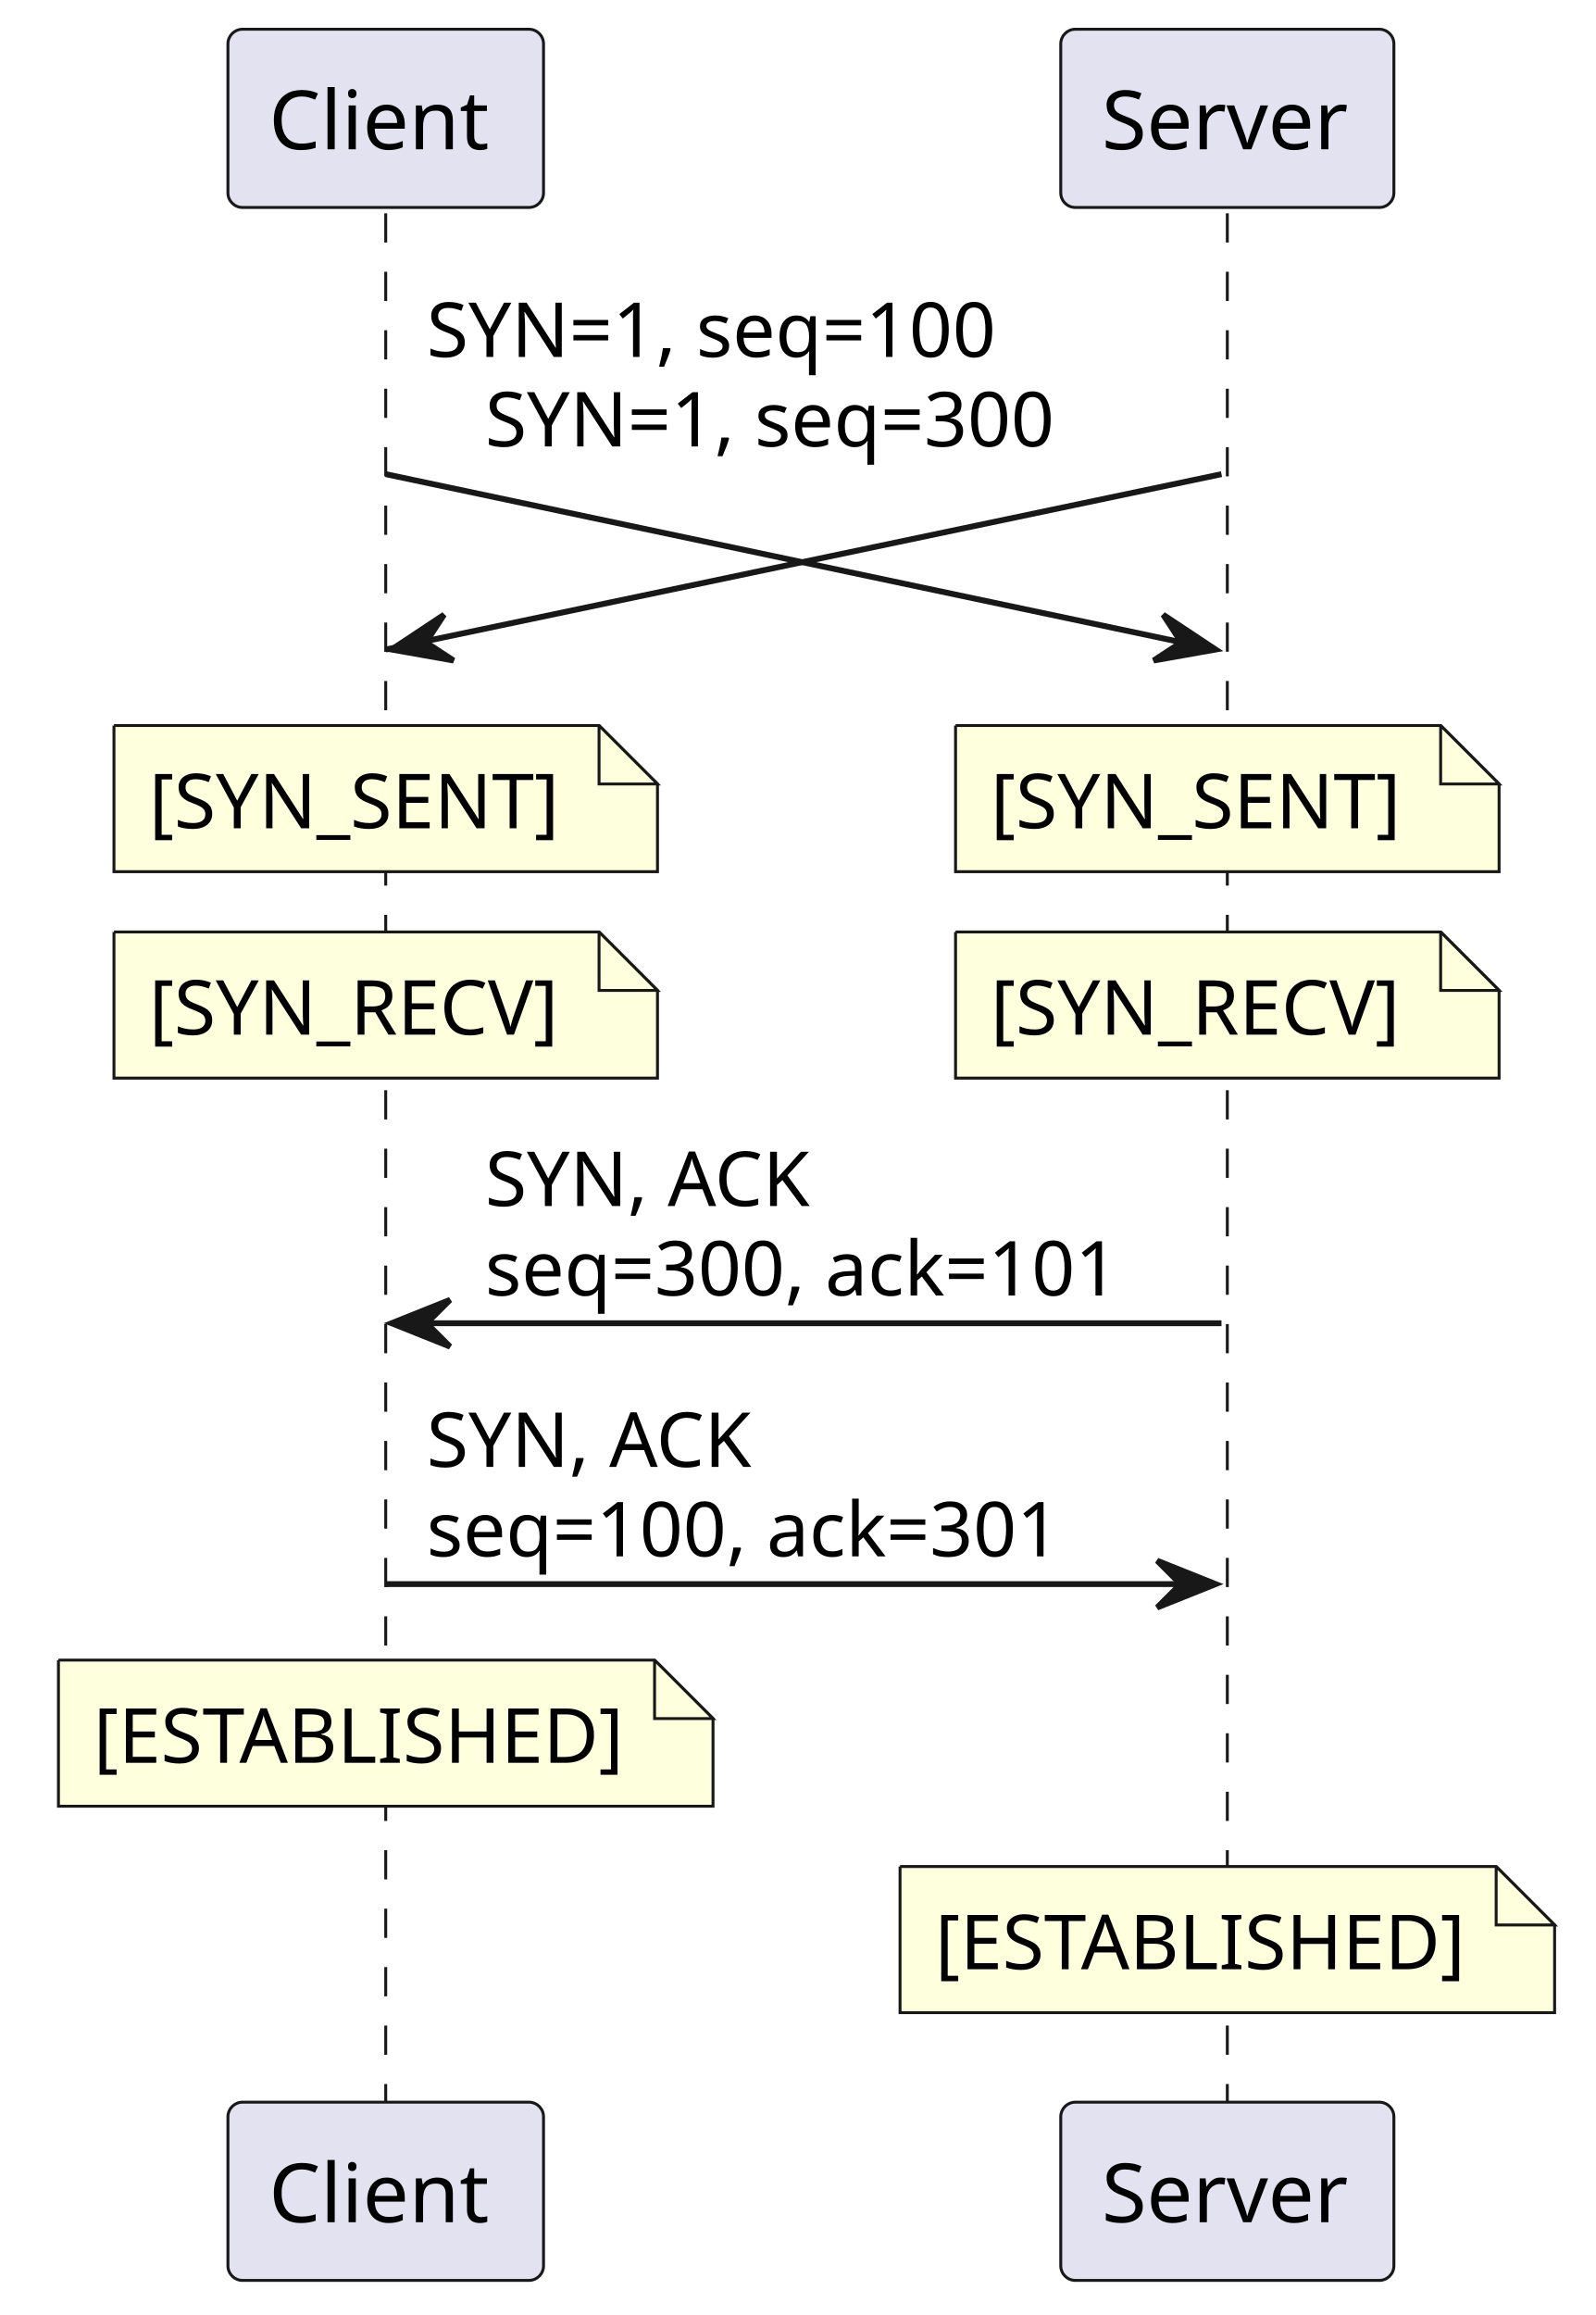
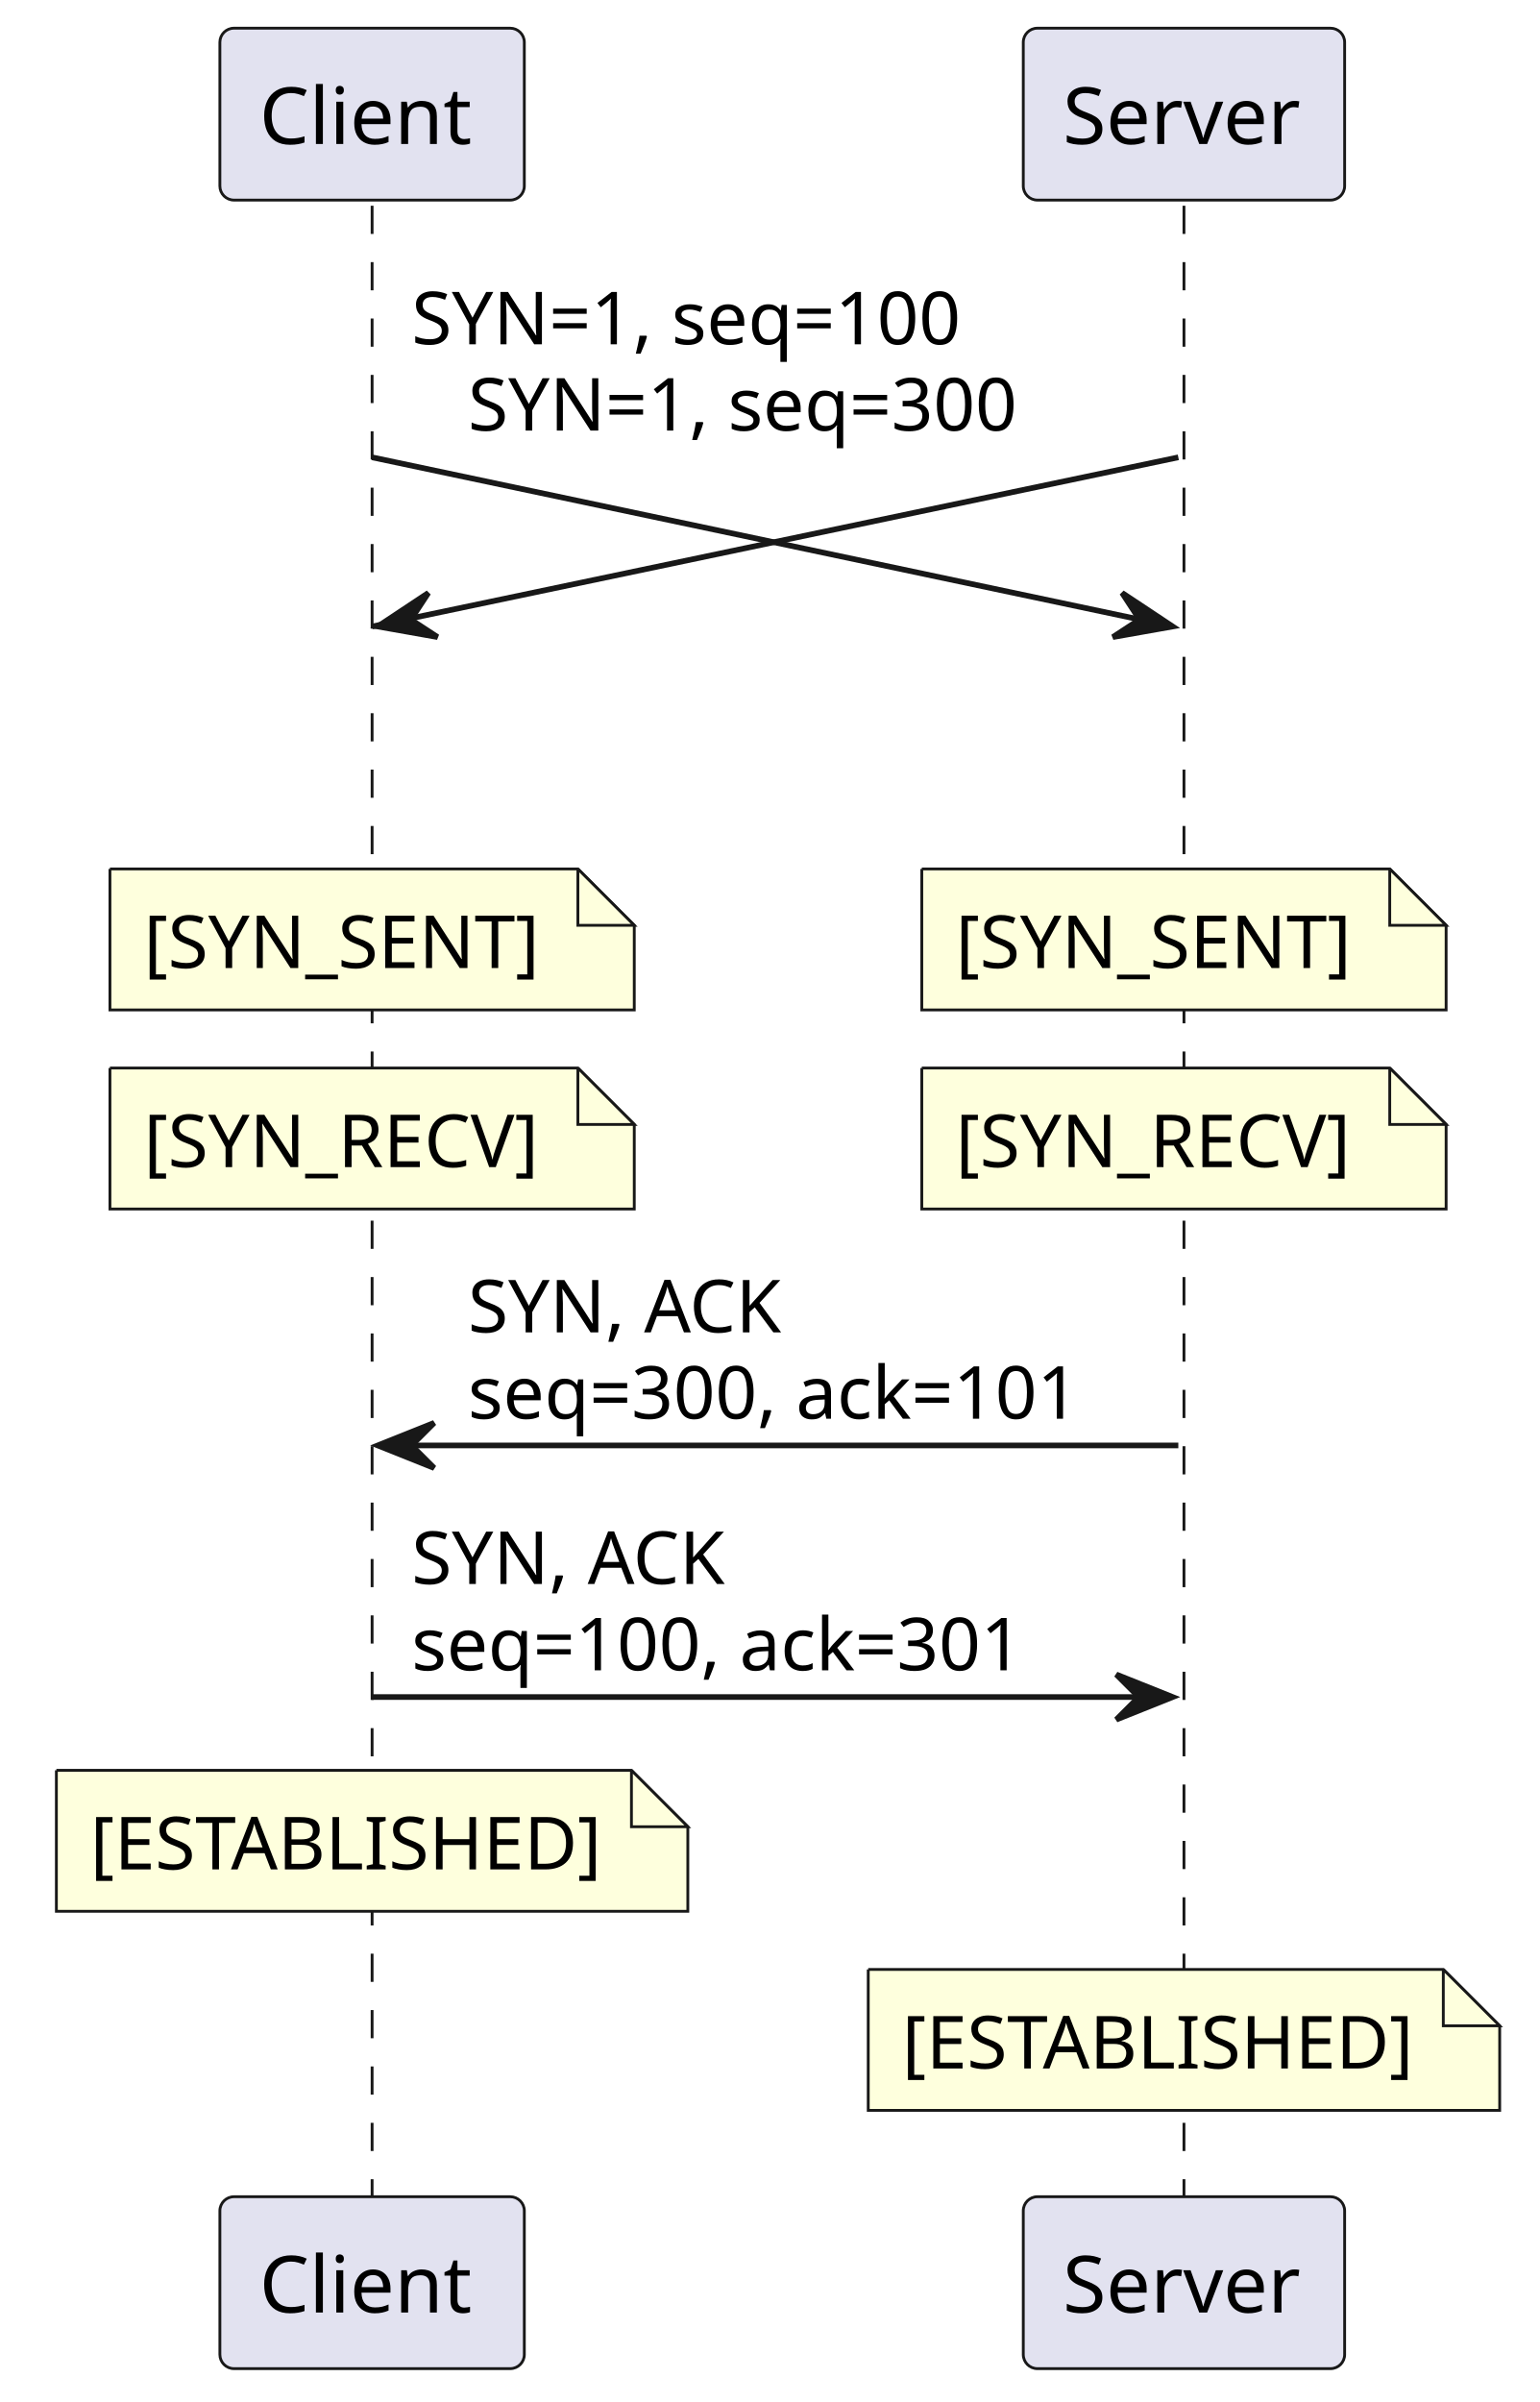
- <svg xmlns="http://www.w3.org/2000/svg" contentStyleType="text/css" height="396px" preserveAspectRatio="none" style="width:273px;height:396px;background:#FFFFFF;" version="1.1" viewBox="0 0 273 396" width="273px" zoomAndPan="magnify">
+ <svg xmlns="http://www.w3.org/2000/svg" contentStyleType="text/css" height="426px" preserveAspectRatio="none" style="width:273px;height:426px;background:#FFFFFF;" version="1.1" viewBox="0 0 273 426" width="273px" zoomAndPan="magnify">
  <defs />
  <g>
-     <line style="stroke:#181818;stroke-width:0.5;stroke-dasharray:5.0,5.0;" x1="66" x2="66" y1="36.488" y2="359.594" />
-     <line style="stroke:#181818;stroke-width:0.5;stroke-dasharray:5.0,5.0;" x1="210" x2="210" y1="36.488" y2="359.594" />
+     <line style="stroke:#181818;stroke-width:0.5;stroke-dasharray:5.0,5.0;" x1="66" x2="66" y1="36.488" y2="389.594" />
+     <line style="stroke:#181818;stroke-width:0.5;stroke-dasharray:5.0,5.0;" x1="210" x2="210" y1="36.488" y2="389.594" />
    <rect fill="#E2E2F0" height="30.488" rx="2.5" ry="2.5" style="stroke:#181818;stroke-width:0.5;" width="54" x="39" y="5" />
    <text fill="#000000" font-family="sans-serif" font-size="14" lengthAdjust="spacing" textLength="40" x="46" y="25.535">Client</text>
    <rect fill="#E2E2F0" height="30.488" rx="2.5" ry="2.5" style="stroke:#181818;stroke-width:0.5;" width="57" x="181.5" y="5" />
    <text fill="#000000" font-family="sans-serif" font-size="14" lengthAdjust="spacing" textLength="43" x="188.5" y="25.535">Server</text>
-     <rect fill="#E2E2F0" height="30.488" rx="2.5" ry="2.5" style="stroke:#181818;stroke-width:0.5;" width="54" x="39" y="359.594" />
-     <text fill="#000000" font-family="sans-serif" font-size="14" lengthAdjust="spacing" textLength="40" x="46" y="380.129">Client</text>
-     <rect fill="#E2E2F0" height="30.488" rx="2.5" ry="2.5" style="stroke:#181818;stroke-width:0.5;" width="57" x="181.5" y="359.594" />
-     <text fill="#000000" font-family="sans-serif" font-size="14" lengthAdjust="spacing" textLength="43" x="188.5" y="380.129">Server</text>
+     <rect fill="#E2E2F0" height="30.488" rx="2.5" ry="2.5" style="stroke:#181818;stroke-width:0.5;" width="54" x="39" y="389.594" />
+     <text fill="#000000" font-family="sans-serif" font-size="14" lengthAdjust="spacing" textLength="40" x="46" y="410.129">Client</text>
+     <rect fill="#E2E2F0" height="30.488" rx="2.5" ry="2.5" style="stroke:#181818;stroke-width:0.5;" width="57" x="181.5" y="389.594" />
+     <text fill="#000000" font-family="sans-serif" font-size="14" lengthAdjust="spacing" textLength="43" x="188.5" y="410.129">Server</text>
    <polygon fill="#181818" points="199.026,105.154,208,111.109,197.394,112.986,202.126,109.886" style="stroke:#181818;stroke-width:1.0;" />
    <line style="stroke:#181818;stroke-width:1.0;" x1="66" x2="208" y1="81.109" y2="111.109" />
    <text fill="#000000" font-family="sans-serif" font-size="13" lengthAdjust="spacing" textLength="107" x="73" y="61.057">SYN=1, seq=100</text>
    <text fill="#000000" font-family="sans-serif" font-size="13" lengthAdjust="spacing" textLength="4" x="73" y="76.367"> </text>
    <polygon fill="#181818" points="75.974,105.154,67,111.109,77.606,112.986,72.874,109.886" style="stroke:#181818;stroke-width:1.0;" />
    <line style="stroke:#181818;stroke-width:1.0;" x1="209" x2="66" y1="81.109" y2="111.109" />
    <text fill="#000000" font-family="sans-serif" font-size="13" lengthAdjust="spacing" textLength="107" x="83" y="76.367">SYN=1, seq=300</text>
-     <path d="M19.5,124.109 L19.5,149.109 L112.5,149.109 L112.5,134.109 L102.5,124.109 L19.5,124.109 " fill="#FEFFDD" style="stroke:#181818;stroke-width:0.5;" />
-     <path d="M102.5,124.109 L102.5,134.109 L112.5,134.109 L102.5,124.109 " fill="#FEFFDD" style="stroke:#181818;stroke-width:0.5;" />
-     <text fill="#000000" font-family="sans-serif" font-size="13" lengthAdjust="spacing" textLength="72" x="25.5" y="141.678">[SYN_SENT]</text>
-     <path d="M163.5,124.109 L163.5,149.109 L256.5,149.109 L256.5,134.109 L246.5,124.109 L163.5,124.109 " fill="#FEFFDD" style="stroke:#181818;stroke-width:0.5;" />
-     <path d="M246.5,124.109 L246.5,134.109 L256.5,134.109 L246.5,124.109 " fill="#FEFFDD" style="stroke:#181818;stroke-width:0.5;" />
-     <text fill="#000000" font-family="sans-serif" font-size="13" lengthAdjust="spacing" textLength="72" x="169.5" y="141.678">[SYN_SENT]</text>
-     <path d="M163.5,159.42 L163.5,184.42 L256.5,184.42 L256.5,169.42 L246.5,159.42 L163.5,159.42 " fill="#FEFFDD" style="stroke:#181818;stroke-width:0.5;" />
-     <path d="M246.5,159.42 L246.5,169.42 L256.5,169.42 L246.5,159.42 " fill="#FEFFDD" style="stroke:#181818;stroke-width:0.5;" />
-     <text fill="#000000" font-family="sans-serif" font-size="13" lengthAdjust="spacing" textLength="72" x="169.5" y="176.988">[SYN_RECV]</text>
-     <path d="M19.5,159.42 L19.5,184.42 L112.5,184.42 L112.5,169.42 L102.5,159.42 L19.5,159.42 " fill="#FEFFDD" style="stroke:#181818;stroke-width:0.5;" />
-     <path d="M102.5,159.42 L102.5,169.42 L112.5,169.42 L102.5,159.42 " fill="#FEFFDD" style="stroke:#181818;stroke-width:0.5;" />
-     <text fill="#000000" font-family="sans-serif" font-size="13" lengthAdjust="spacing" textLength="72" x="25.5" y="176.988">[SYN_RECV]</text>
-     <polygon fill="#181818" points="77,222.352,67,226.352,77,230.352,73,226.352" style="stroke:#181818;stroke-width:1.0;" />
-     <line style="stroke:#181818;stroke-width:1.0;" x1="71" x2="209" y1="226.352" y2="226.352" />
-     <text fill="#000000" font-family="sans-serif" font-size="13" lengthAdjust="spacing" textLength="59" x="83" y="206.299">SYN, ACK</text>
-     <text fill="#000000" font-family="sans-serif" font-size="13" lengthAdjust="spacing" textLength="120" x="83" y="221.609">seq=300, ack=101</text>
-     <polygon fill="#181818" points="198,266.973,208,270.973,198,274.973,202,270.973" style="stroke:#181818;stroke-width:1.0;" />
-     <line style="stroke:#181818;stroke-width:1.0;" x1="66" x2="204" y1="270.973" y2="270.973" />
-     <text fill="#000000" font-family="sans-serif" font-size="13" lengthAdjust="spacing" textLength="59" x="73" y="250.92">SYN, ACK</text>
-     <text fill="#000000" font-family="sans-serif" font-size="13" lengthAdjust="spacing" textLength="120" x="73" y="266.231">seq=100, ack=301</text>
-     <path d="M10,283.973 L10,308.973 L122,308.973 L122,293.973 L112,283.973 L10,283.973 " fill="#FEFFDD" style="stroke:#181818;stroke-width:0.5;" />
-     <path d="M112,283.973 L112,293.973 L122,293.973 L112,283.973 " fill="#FEFFDD" style="stroke:#181818;stroke-width:0.5;" />
-     <text fill="#000000" font-family="sans-serif" font-size="13" lengthAdjust="spacing" textLength="91" x="16" y="301.541">[ESTABLISHED]</text>
-     <path d="M154,319.283 L154,344.283 L266,344.283 L266,329.283 L256,319.283 L154,319.283 " fill="#FEFFDD" style="stroke:#181818;stroke-width:0.5;" />
-     <path d="M256,319.283 L256,329.283 L266,329.283 L256,319.283 " fill="#FEFFDD" style="stroke:#181818;stroke-width:0.5;" />
-     <text fill="#000000" font-family="sans-serif" font-size="13" lengthAdjust="spacing" textLength="91" x="160" y="336.852">[ESTABLISHED]</text>
+     <path d="M19.5,154.109 L19.5,179.109 L112.5,179.109 L112.5,164.109 L102.5,154.109 L19.5,154.109 " fill="#FEFFDD" style="stroke:#181818;stroke-width:0.5;" />
+     <path d="M102.5,154.109 L102.5,164.109 L112.5,164.109 L102.5,154.109 " fill="#FEFFDD" style="stroke:#181818;stroke-width:0.5;" />
+     <text fill="#000000" font-family="sans-serif" font-size="13" lengthAdjust="spacing" textLength="72" x="25.5" y="171.678">[SYN_SENT]</text>
+     <path d="M163.5,154.109 L163.5,179.109 L256.5,179.109 L256.5,164.109 L246.5,154.109 L163.5,154.109 " fill="#FEFFDD" style="stroke:#181818;stroke-width:0.5;" />
+     <path d="M246.5,154.109 L246.5,164.109 L256.5,164.109 L246.5,154.109 " fill="#FEFFDD" style="stroke:#181818;stroke-width:0.5;" />
+     <text fill="#000000" font-family="sans-serif" font-size="13" lengthAdjust="spacing" textLength="72" x="169.5" y="171.678">[SYN_SENT]</text>
+     <path d="M163.5,189.42 L163.5,214.42 L256.5,214.42 L256.5,199.42 L246.5,189.42 L163.5,189.42 " fill="#FEFFDD" style="stroke:#181818;stroke-width:0.5;" />
+     <path d="M246.5,189.42 L246.5,199.42 L256.5,199.42 L246.5,189.42 " fill="#FEFFDD" style="stroke:#181818;stroke-width:0.5;" />
+     <text fill="#000000" font-family="sans-serif" font-size="13" lengthAdjust="spacing" textLength="72" x="169.5" y="206.988">[SYN_RECV]</text>
+     <path d="M19.5,189.42 L19.5,214.42 L112.5,214.42 L112.5,199.42 L102.5,189.42 L19.5,189.42 " fill="#FEFFDD" style="stroke:#181818;stroke-width:0.5;" />
+     <path d="M102.5,189.42 L102.5,199.42 L112.5,199.42 L102.5,189.42 " fill="#FEFFDD" style="stroke:#181818;stroke-width:0.5;" />
+     <text fill="#000000" font-family="sans-serif" font-size="13" lengthAdjust="spacing" textLength="72" x="25.5" y="206.988">[SYN_RECV]</text>
+     <polygon fill="#181818" points="77,252.352,67,256.352,77,260.352,73,256.352" style="stroke:#181818;stroke-width:1.0;" />
+     <line style="stroke:#181818;stroke-width:1.0;" x1="71" x2="209" y1="256.352" y2="256.352" />
+     <text fill="#000000" font-family="sans-serif" font-size="13" lengthAdjust="spacing" textLength="59" x="83" y="236.299">SYN, ACK</text>
+     <text fill="#000000" font-family="sans-serif" font-size="13" lengthAdjust="spacing" textLength="120" x="83" y="251.609">seq=300, ack=101</text>
+     <polygon fill="#181818" points="198,296.973,208,300.973,198,304.973,202,300.973" style="stroke:#181818;stroke-width:1.0;" />
+     <line style="stroke:#181818;stroke-width:1.0;" x1="66" x2="204" y1="300.973" y2="300.973" />
+     <text fill="#000000" font-family="sans-serif" font-size="13" lengthAdjust="spacing" textLength="59" x="73" y="280.92">SYN, ACK</text>
+     <text fill="#000000" font-family="sans-serif" font-size="13" lengthAdjust="spacing" textLength="120" x="73" y="296.231">seq=100, ack=301</text>
+     <path d="M10,313.973 L10,338.973 L122,338.973 L122,323.973 L112,313.973 L10,313.973 " fill="#FEFFDD" style="stroke:#181818;stroke-width:0.5;" />
+     <path d="M112,313.973 L112,323.973 L122,323.973 L112,313.973 " fill="#FEFFDD" style="stroke:#181818;stroke-width:0.5;" />
+     <text fill="#000000" font-family="sans-serif" font-size="13" lengthAdjust="spacing" textLength="91" x="16" y="331.541">[ESTABLISHED]</text>
+     <path d="M154,349.283 L154,374.283 L266,374.283 L266,359.283 L256,349.283 L154,349.283 " fill="#FEFFDD" style="stroke:#181818;stroke-width:0.5;" />
+     <path d="M256,349.283 L256,359.283 L266,359.283 L256,349.283 " fill="#FEFFDD" style="stroke:#181818;stroke-width:0.5;" />
+     <text fill="#000000" font-family="sans-serif" font-size="13" lengthAdjust="spacing" textLength="91" x="160" y="366.852">[ESTABLISHED]</text>
  </g>
</svg>
